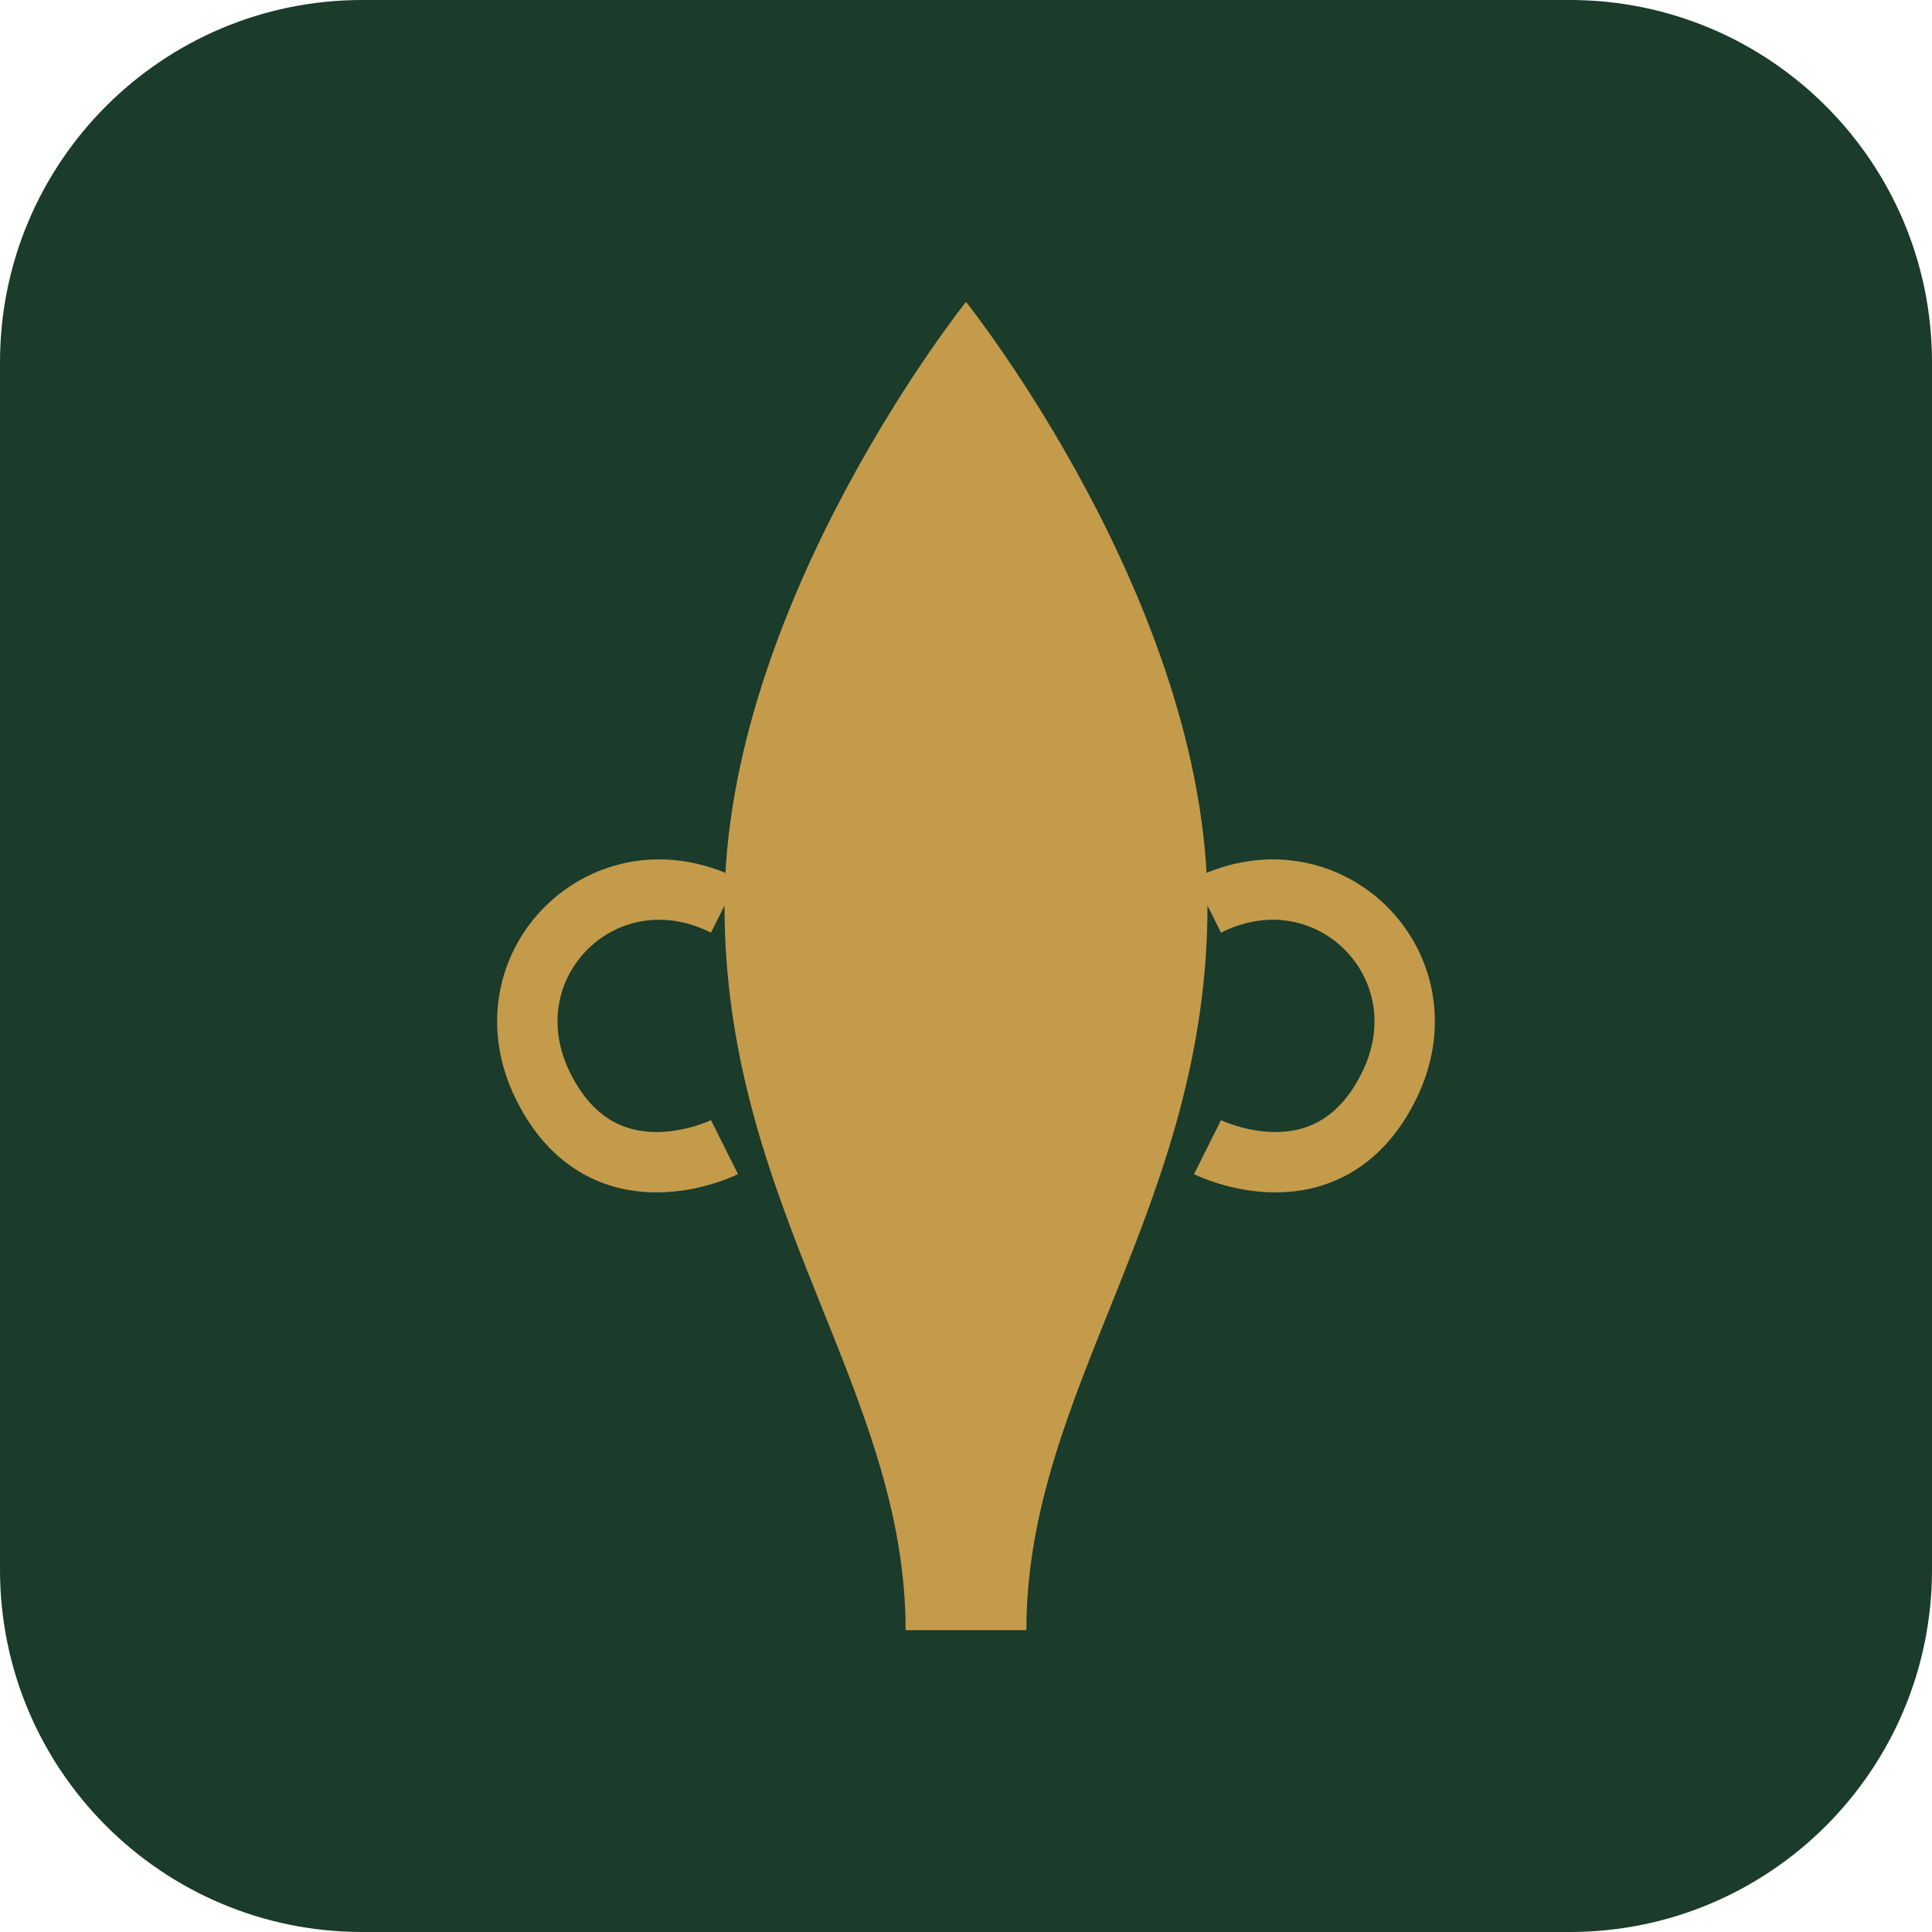
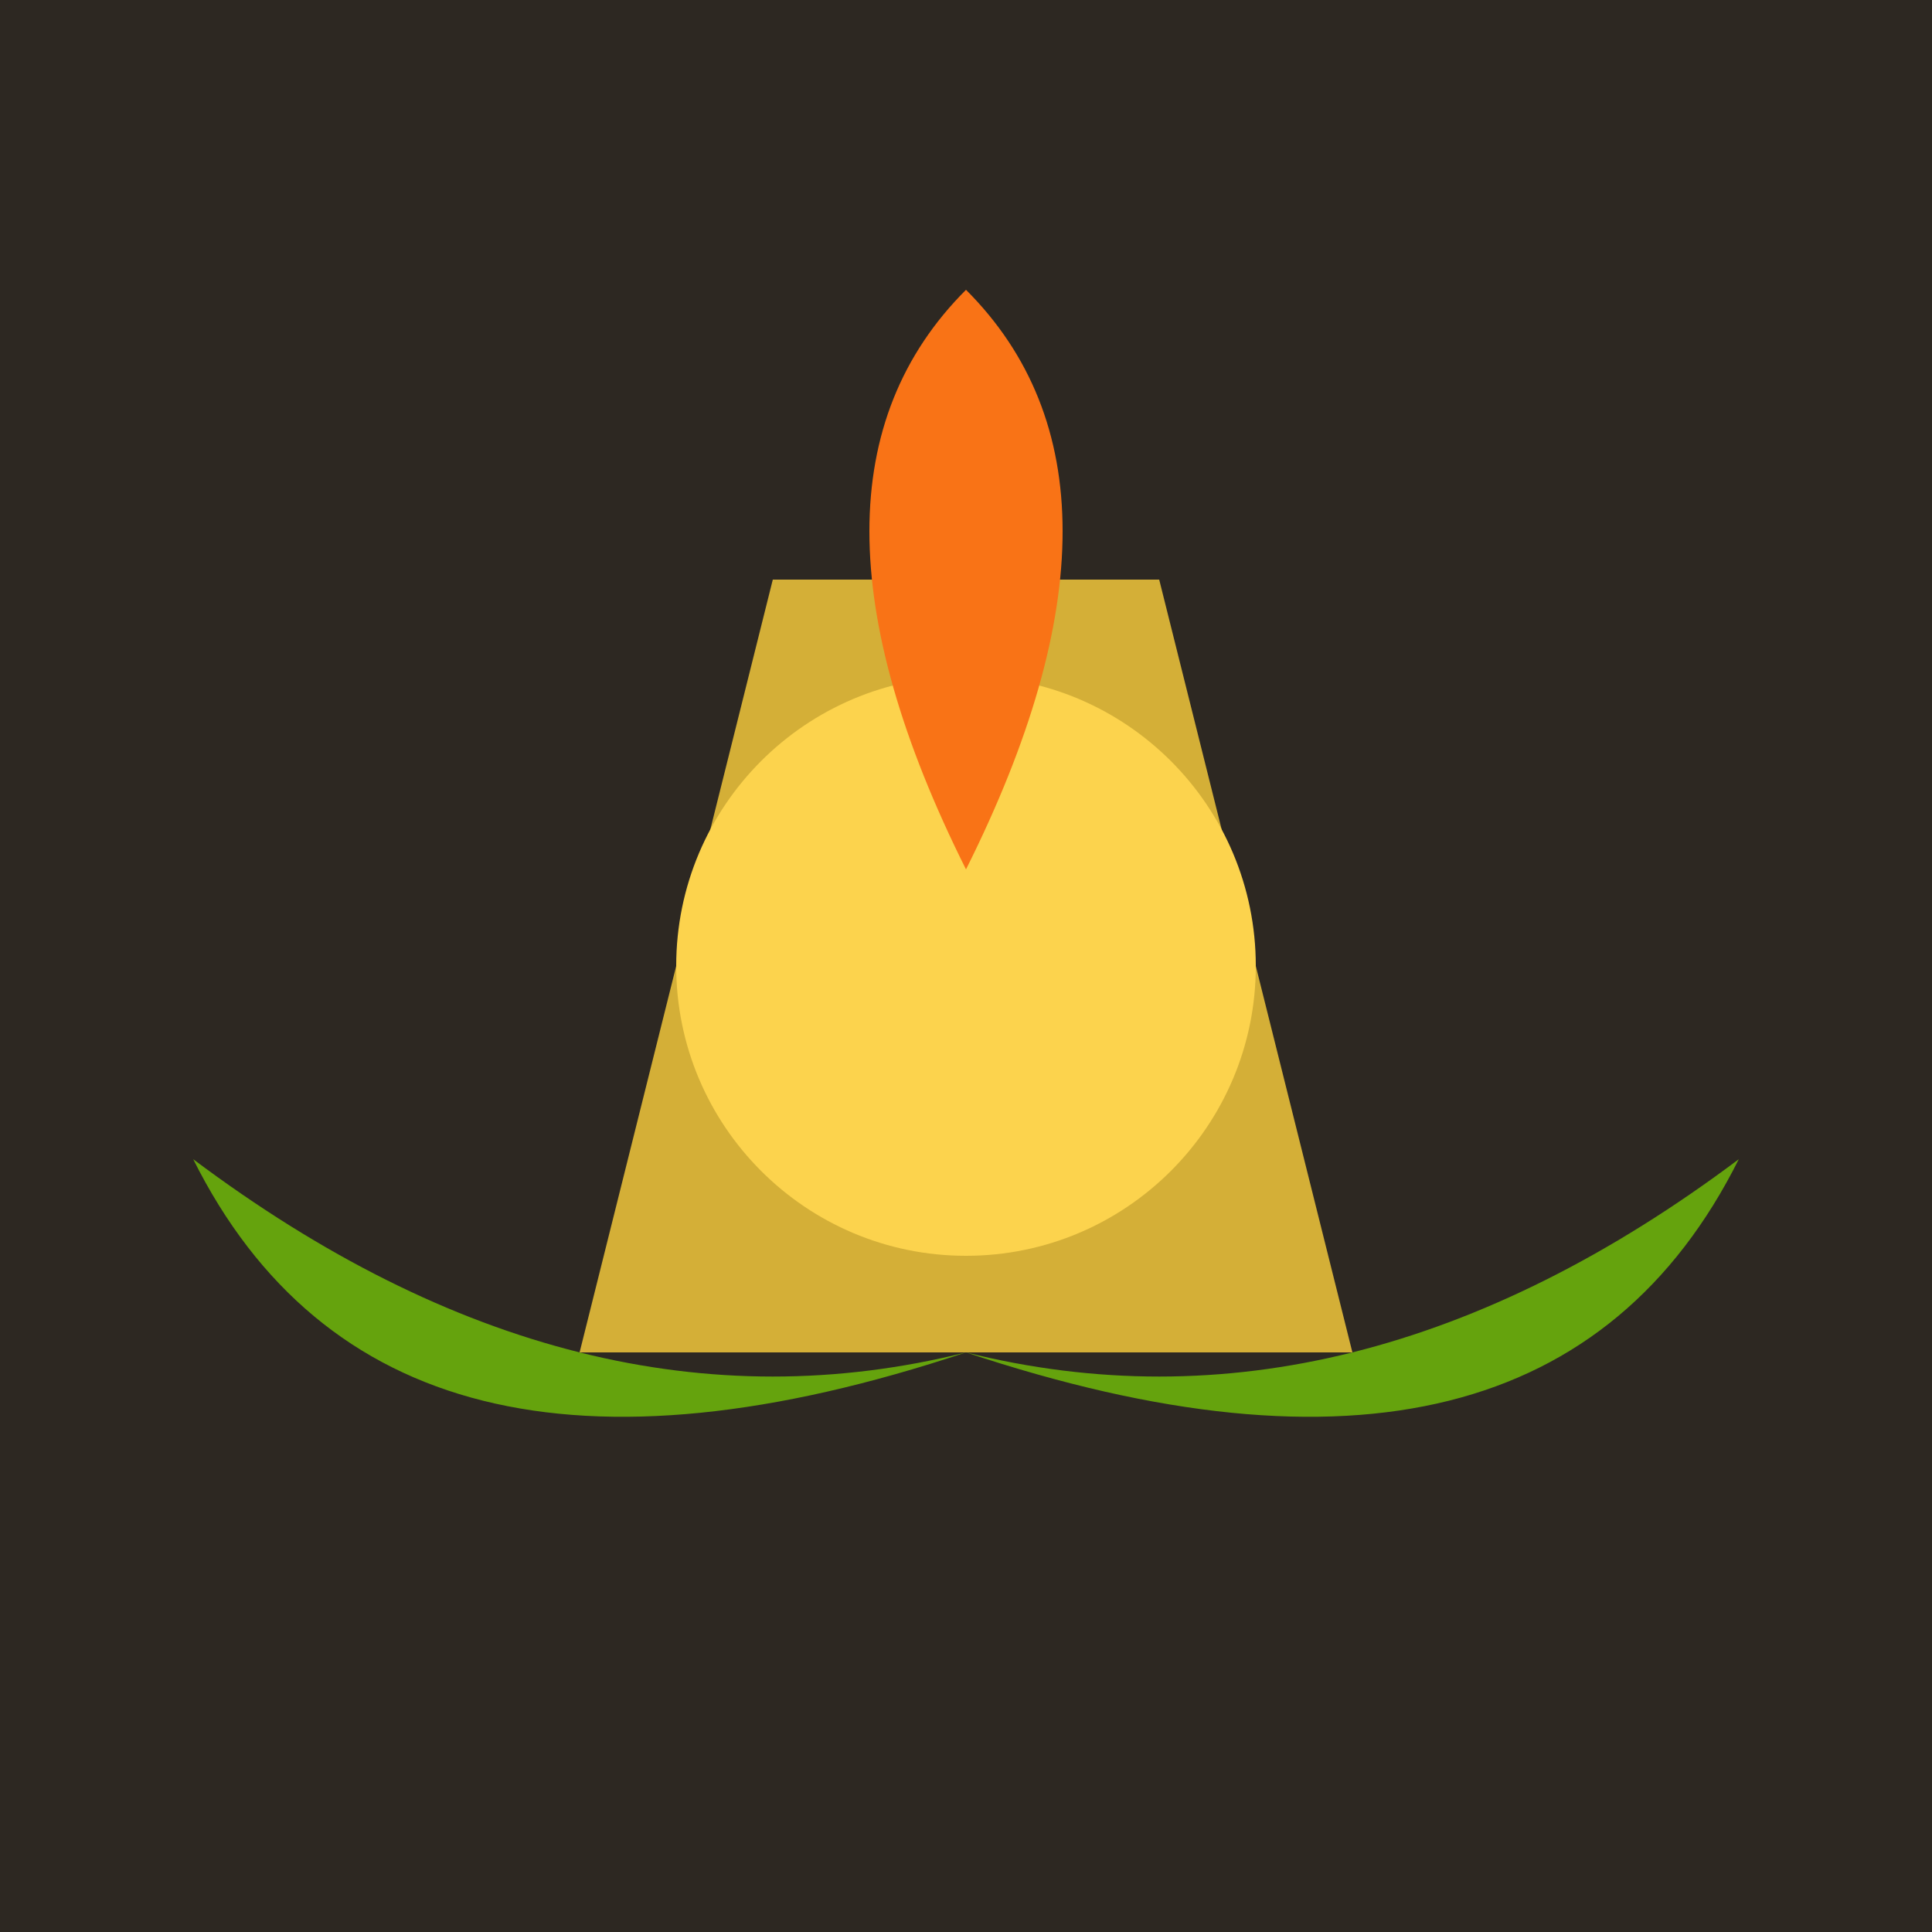
- <svg xmlns="http://www.w3.org/2000/svg" viewBox="0 0 64 64">
-   <rect width="64" height="64" fill="#1b3b2b" rx="12" />
-   <path d="M32 10 C32 10, 24 20, 24 30 C24 40, 30 46, 30 54 L34 54 C34 46, 40 40, 40 30 C40 20, 32 10, 32 10 Z" fill="#c39b4b" />
-   <path d="M24 30 C20 28, 16 32, 18 36 C20 40, 24 38, 24 38" fill="none" stroke="#c39b4b" stroke-width="2" />
-   <path d="M40 30 C44 28, 48 32, 46 36 C44 40, 40 38, 40 38" fill="none" stroke="#c39b4b" stroke-width="2" />
+ <svg xmlns="http://www.w3.org/2000/svg" viewBox="0 0 100 100">
+   <rect width="100" height="100" fill="#2d2822" />
+   <path d="M 30,70 L 70,70 L 60,30 L 40,30 Z" fill="#D4AF37" />
+   <circle cx="50" cy="50" r="15" fill="#fcd34d" />
+   <path d="M 50,70 Q 20,80 10,60 Q 30,75 50,70" fill="#65a30d" />
+   <path d="M 50,70 Q 80,80 90,60 Q 70,75 50,70" fill="#65a30d" />
+   <path d="M 50,45 Q 40,25 50,15 Q 60,25 50,45" fill="#f97316" />
</svg>
